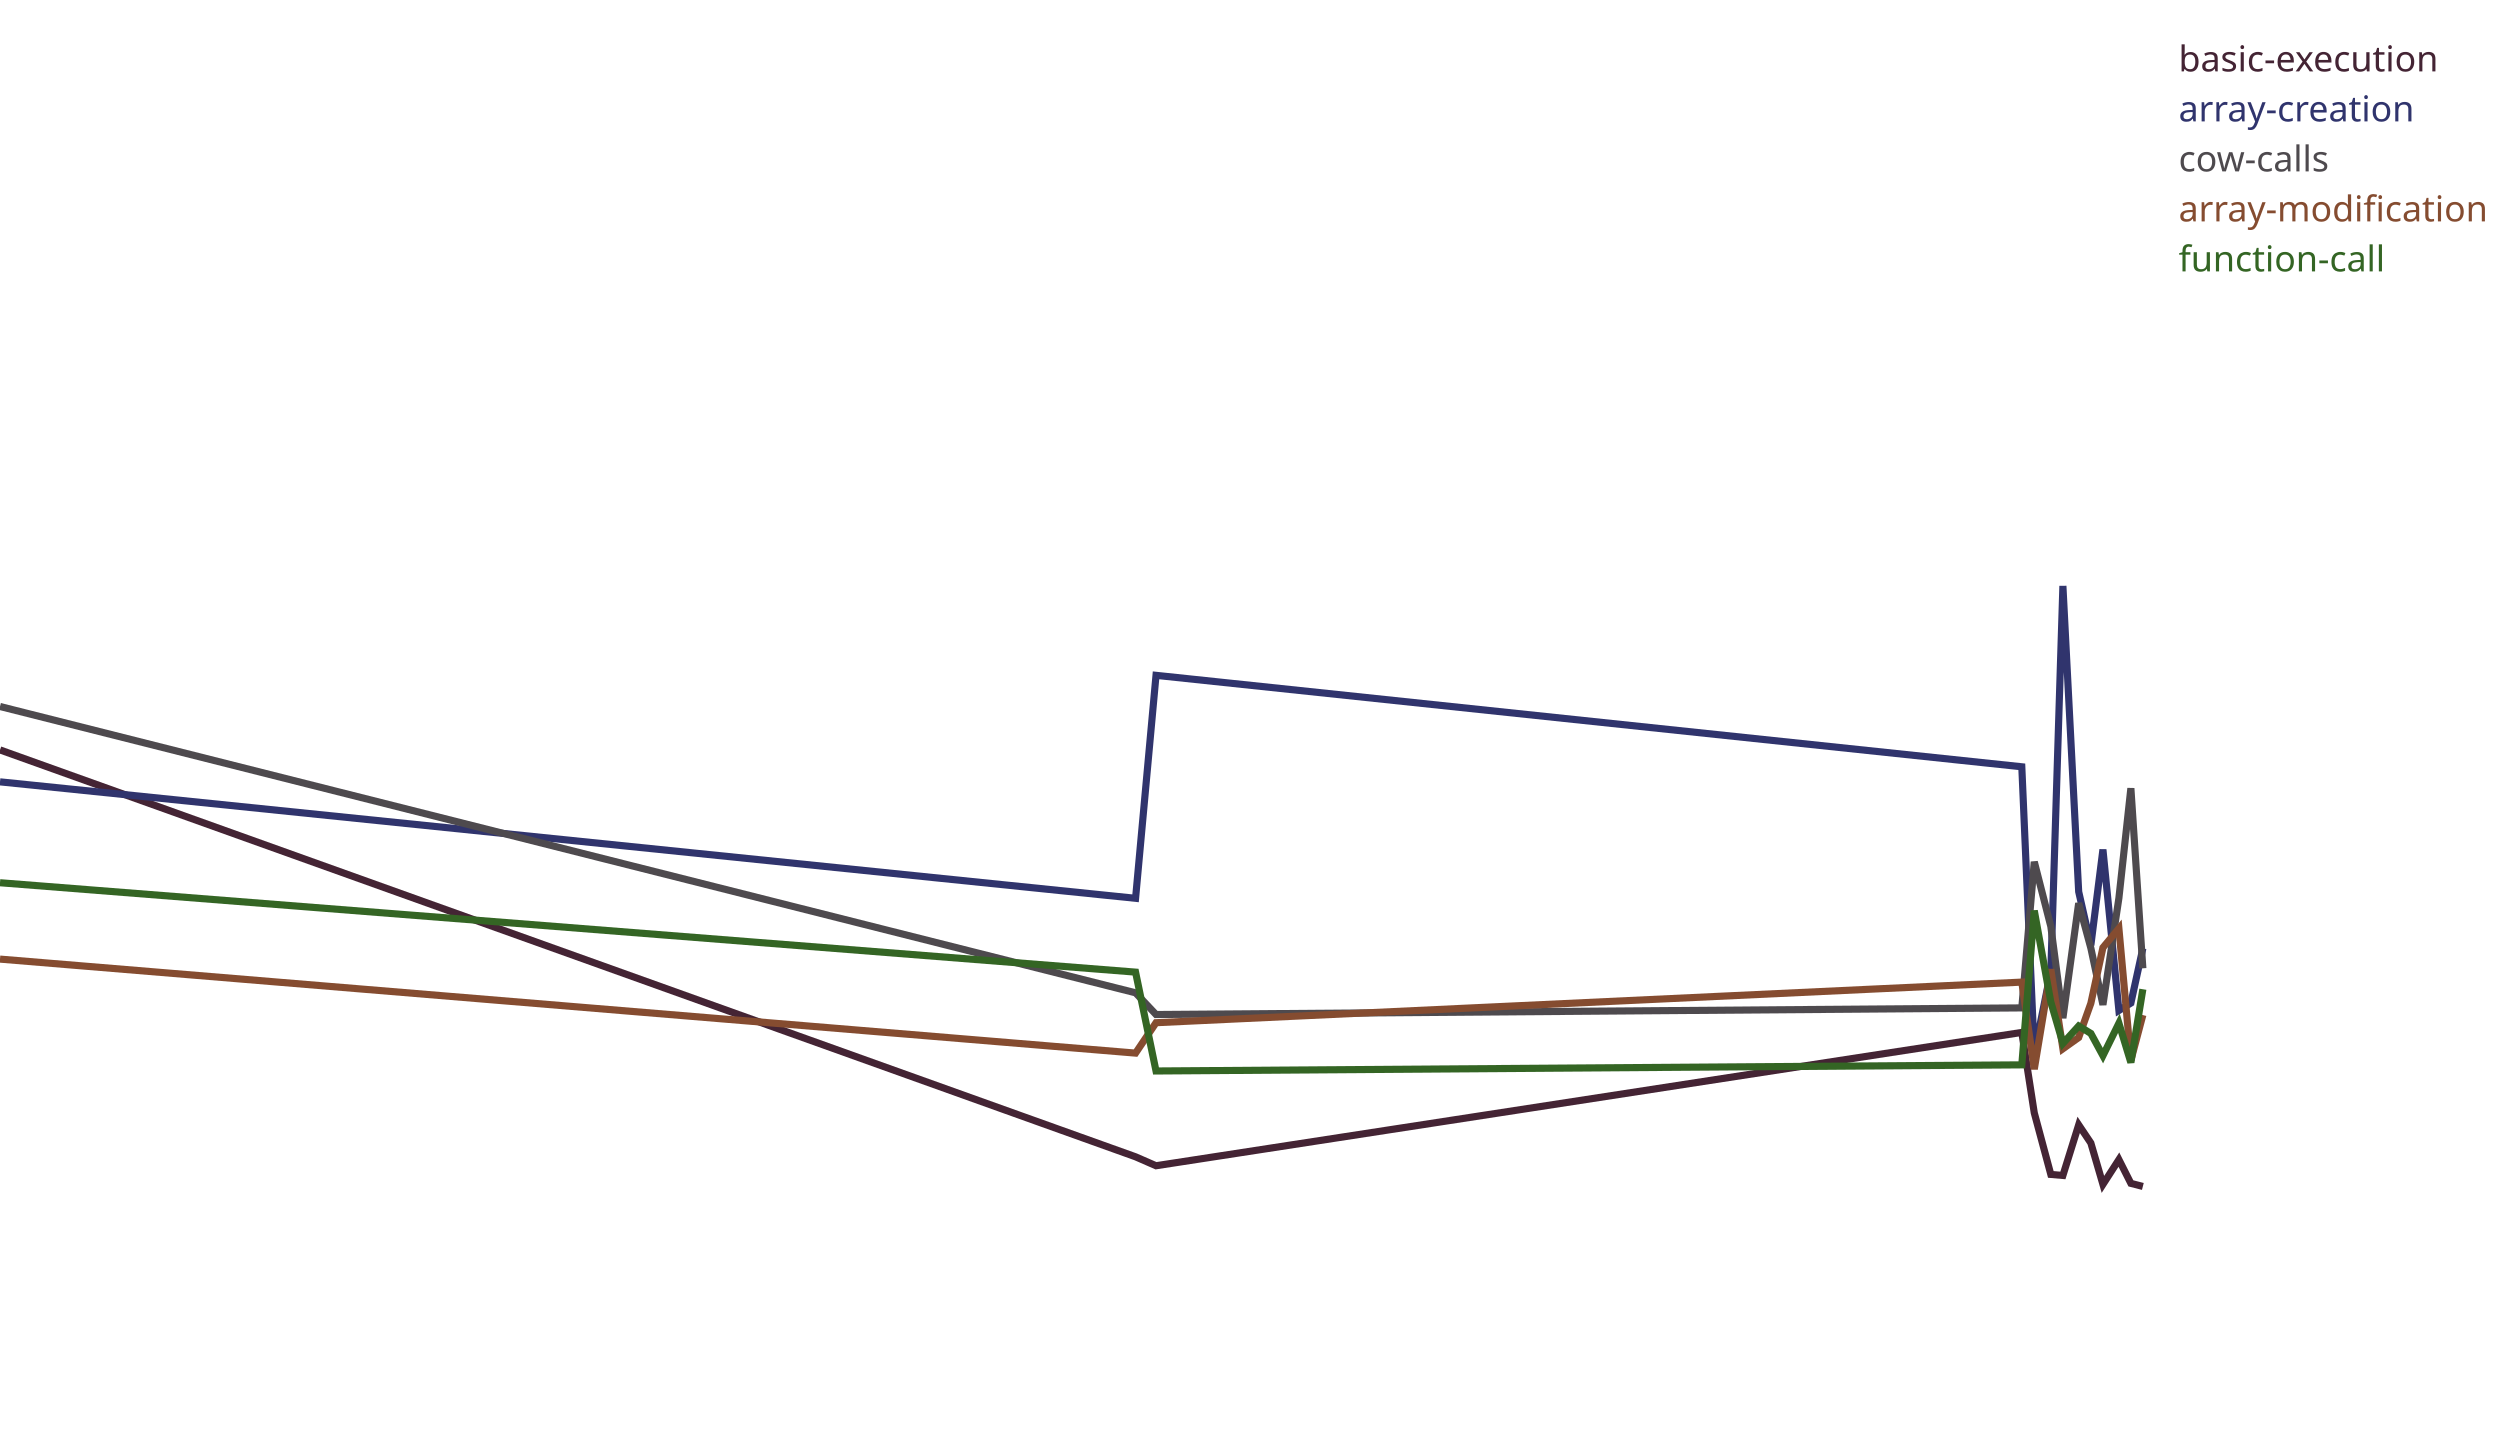
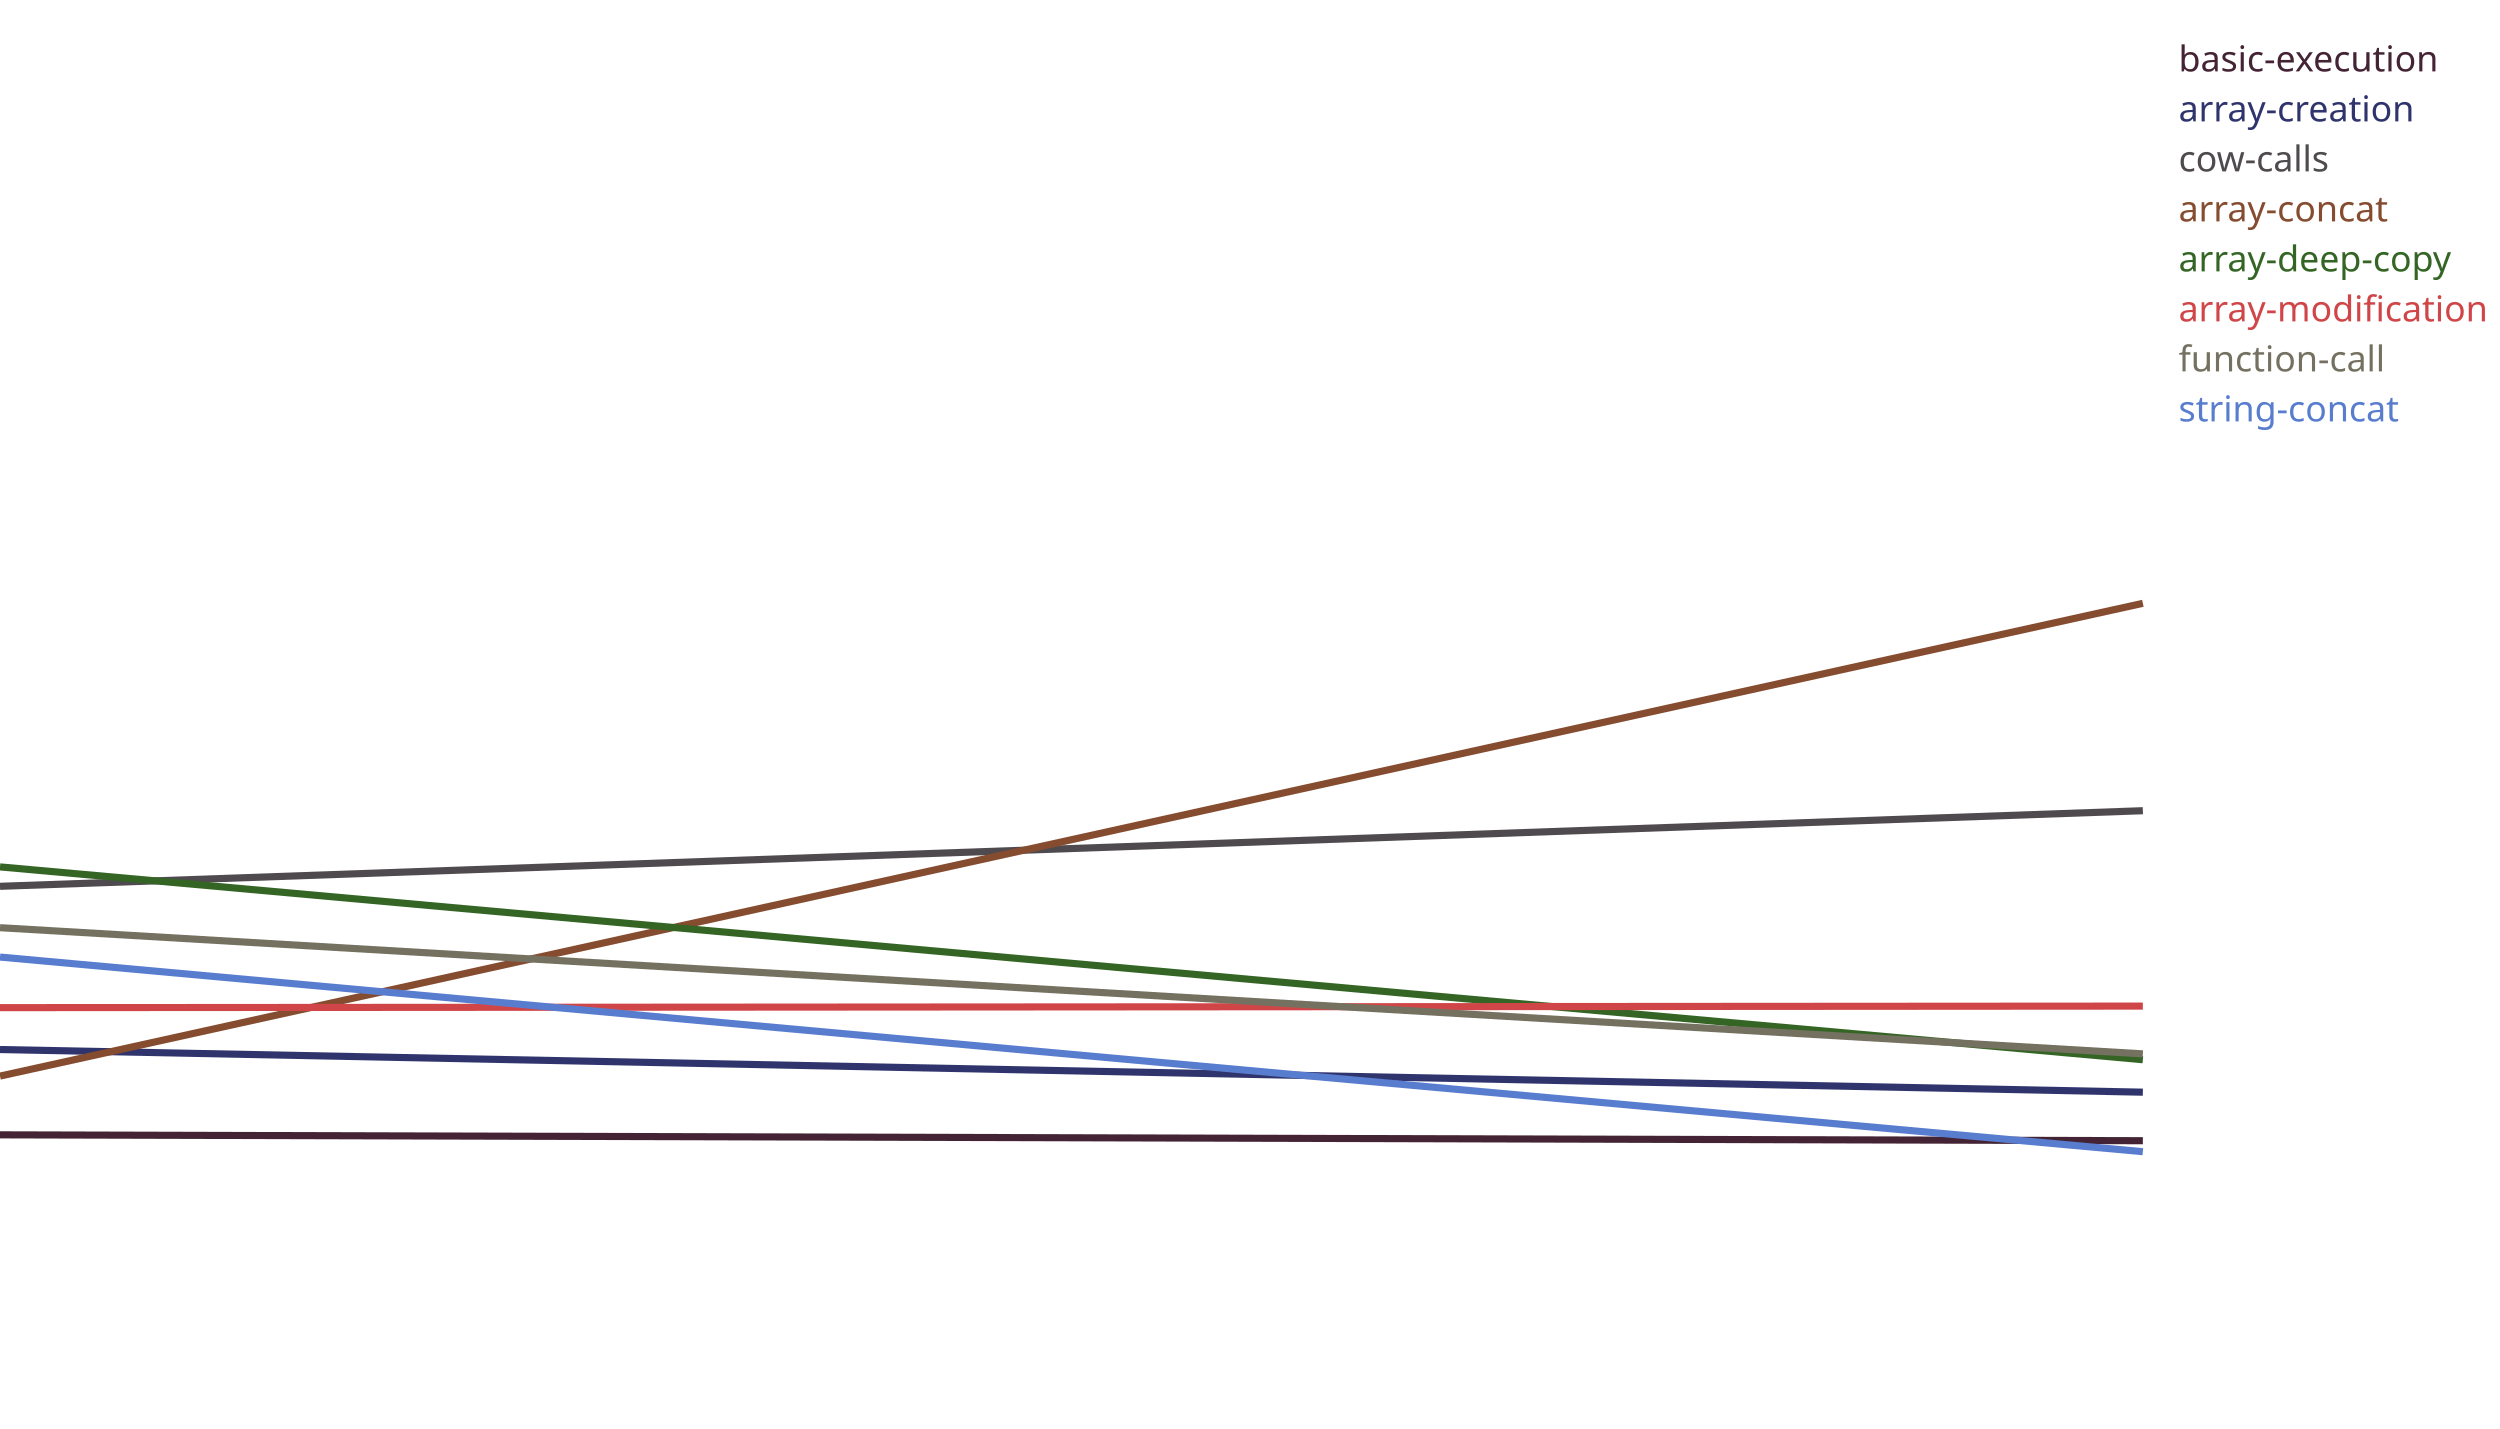
<svg xmlns="http://www.w3.org/2000/svg" version="1.1" viewBox="0 0 350 200">
  <text x="305.000" y="10" fill="#442434" font-family="sans-serif" font-size="5" xml:space="preserve">basic-execution</text>
-   <path d="M 0 104.988 158.978 161.952 161.842 163.204 283.052 144.538 284.798 155.802 287.115 164.42 288.806 164.563 291.015 157.482 292.719 160.022 294.41 165.815 296.646 162.346 298.323 165.671 300 166.101" fill="none" stroke="#442434" stroke-width="1.00" />
+   <path d="M 0 158.877 300 159.699" fill="none" stroke="#442434" stroke-width="1.00" />
  <text x="305.000" y="17" fill="#30346d" font-family="sans-serif" font-size="5" xml:space="preserve">array-creation</text>
-   <path d="M 0 109.458 158.978 125.764 161.842 94.546 283.052 107.349 284.798 147.434 287.115 135.991 288.806 82.031 291.015 124.834 292.719 132.344 294.41 118.934 296.646 141.463 298.323 140.426 300 132.773" fill="none" stroke="#30346d" stroke-width="1.00" />
+   <path d="M 0 146.934 300 152.905" fill="none" stroke="#30346d" stroke-width="1.00" />
  <text x="305.000" y="24" fill="#4e4a4e" font-family="sans-serif" font-size="5" xml:space="preserve">cow-calls</text>
-   <path d="M 0 98.909 158.978 138.995 161.842 142.034 283.052 141.105 284.798 120.65 287.115 129.698 288.806 142.535 291.015 126.444 292.719 132.737 294.41 140.676 296.646 125.729 298.323 110.352 300 135.562" fill="none" stroke="#4e4a4e" stroke-width="1.00" />
-   <text x="305.000" y="31" fill="#854c30" font-family="sans-serif" font-size="5" xml:space="preserve">array-modification</text>
-   <path d="M 0 134.275 158.978 147.435 161.842 143.179 283.052 137.494 284.798 149.687 287.115 135.706 288.806 146.826 291.015 145.253 292.719 140.461 294.41 132.665 296.646 129.983 298.323 148.435 300 142.106" fill="none" stroke="#854c30" stroke-width="1.00" />
-   <text x="305.000" y="38" fill="#346524" font-family="sans-serif" font-size="5" xml:space="preserve">function-call</text>
-   <path d="M 0 123.583 158.978 136.098 161.842 149.937 283.052 149.079 284.798 127.481 287.115 140.282 288.806 146.075 291.015 143.644 292.719 144.68 294.41 147.792 296.646 143.25 298.323 148.757 300 138.494" fill="none" stroke="#346524" stroke-width="1.00" />
+   <path d="M 0 124.084 300 113.499" fill="none" stroke="#4e4a4e" stroke-width="1.00" />
+   <text x="305.000" y="31" fill="#854c30" font-family="sans-serif" font-size="5" xml:space="preserve">array-concat</text>
+   <path d="M 0 150.652 300 84.463" fill="none" stroke="#854c30" stroke-width="1.00" />
+   <text x="305.000" y="38" fill="#346524" font-family="sans-serif" font-size="5" xml:space="preserve">array-deep-copy</text>
+   <path d="M 0 121.365 300 148.364" fill="none" stroke="#346524" stroke-width="1.00" />
+   <text x="305.000" y="45" fill="#d04648" font-family="sans-serif" font-size="5" xml:space="preserve">array-modification</text>
+   <path d="M 0 141.069 300 140.854" fill="none" stroke="#d04648" stroke-width="1.00" />
+   <text x="305.000" y="52" fill="#757161" font-family="sans-serif" font-size="5" xml:space="preserve">function-call</text>
+   <path d="M 0 129.876 300 147.542" fill="none" stroke="#757161" stroke-width="1.00" />
+   <text x="305.000" y="59" fill="#597dce" font-family="sans-serif" font-size="5" xml:space="preserve">string-concat</text>
+   <path d="M 0 133.989 300 161.238" fill="none" stroke="#597dce" stroke-width="1.00" />
</svg>
